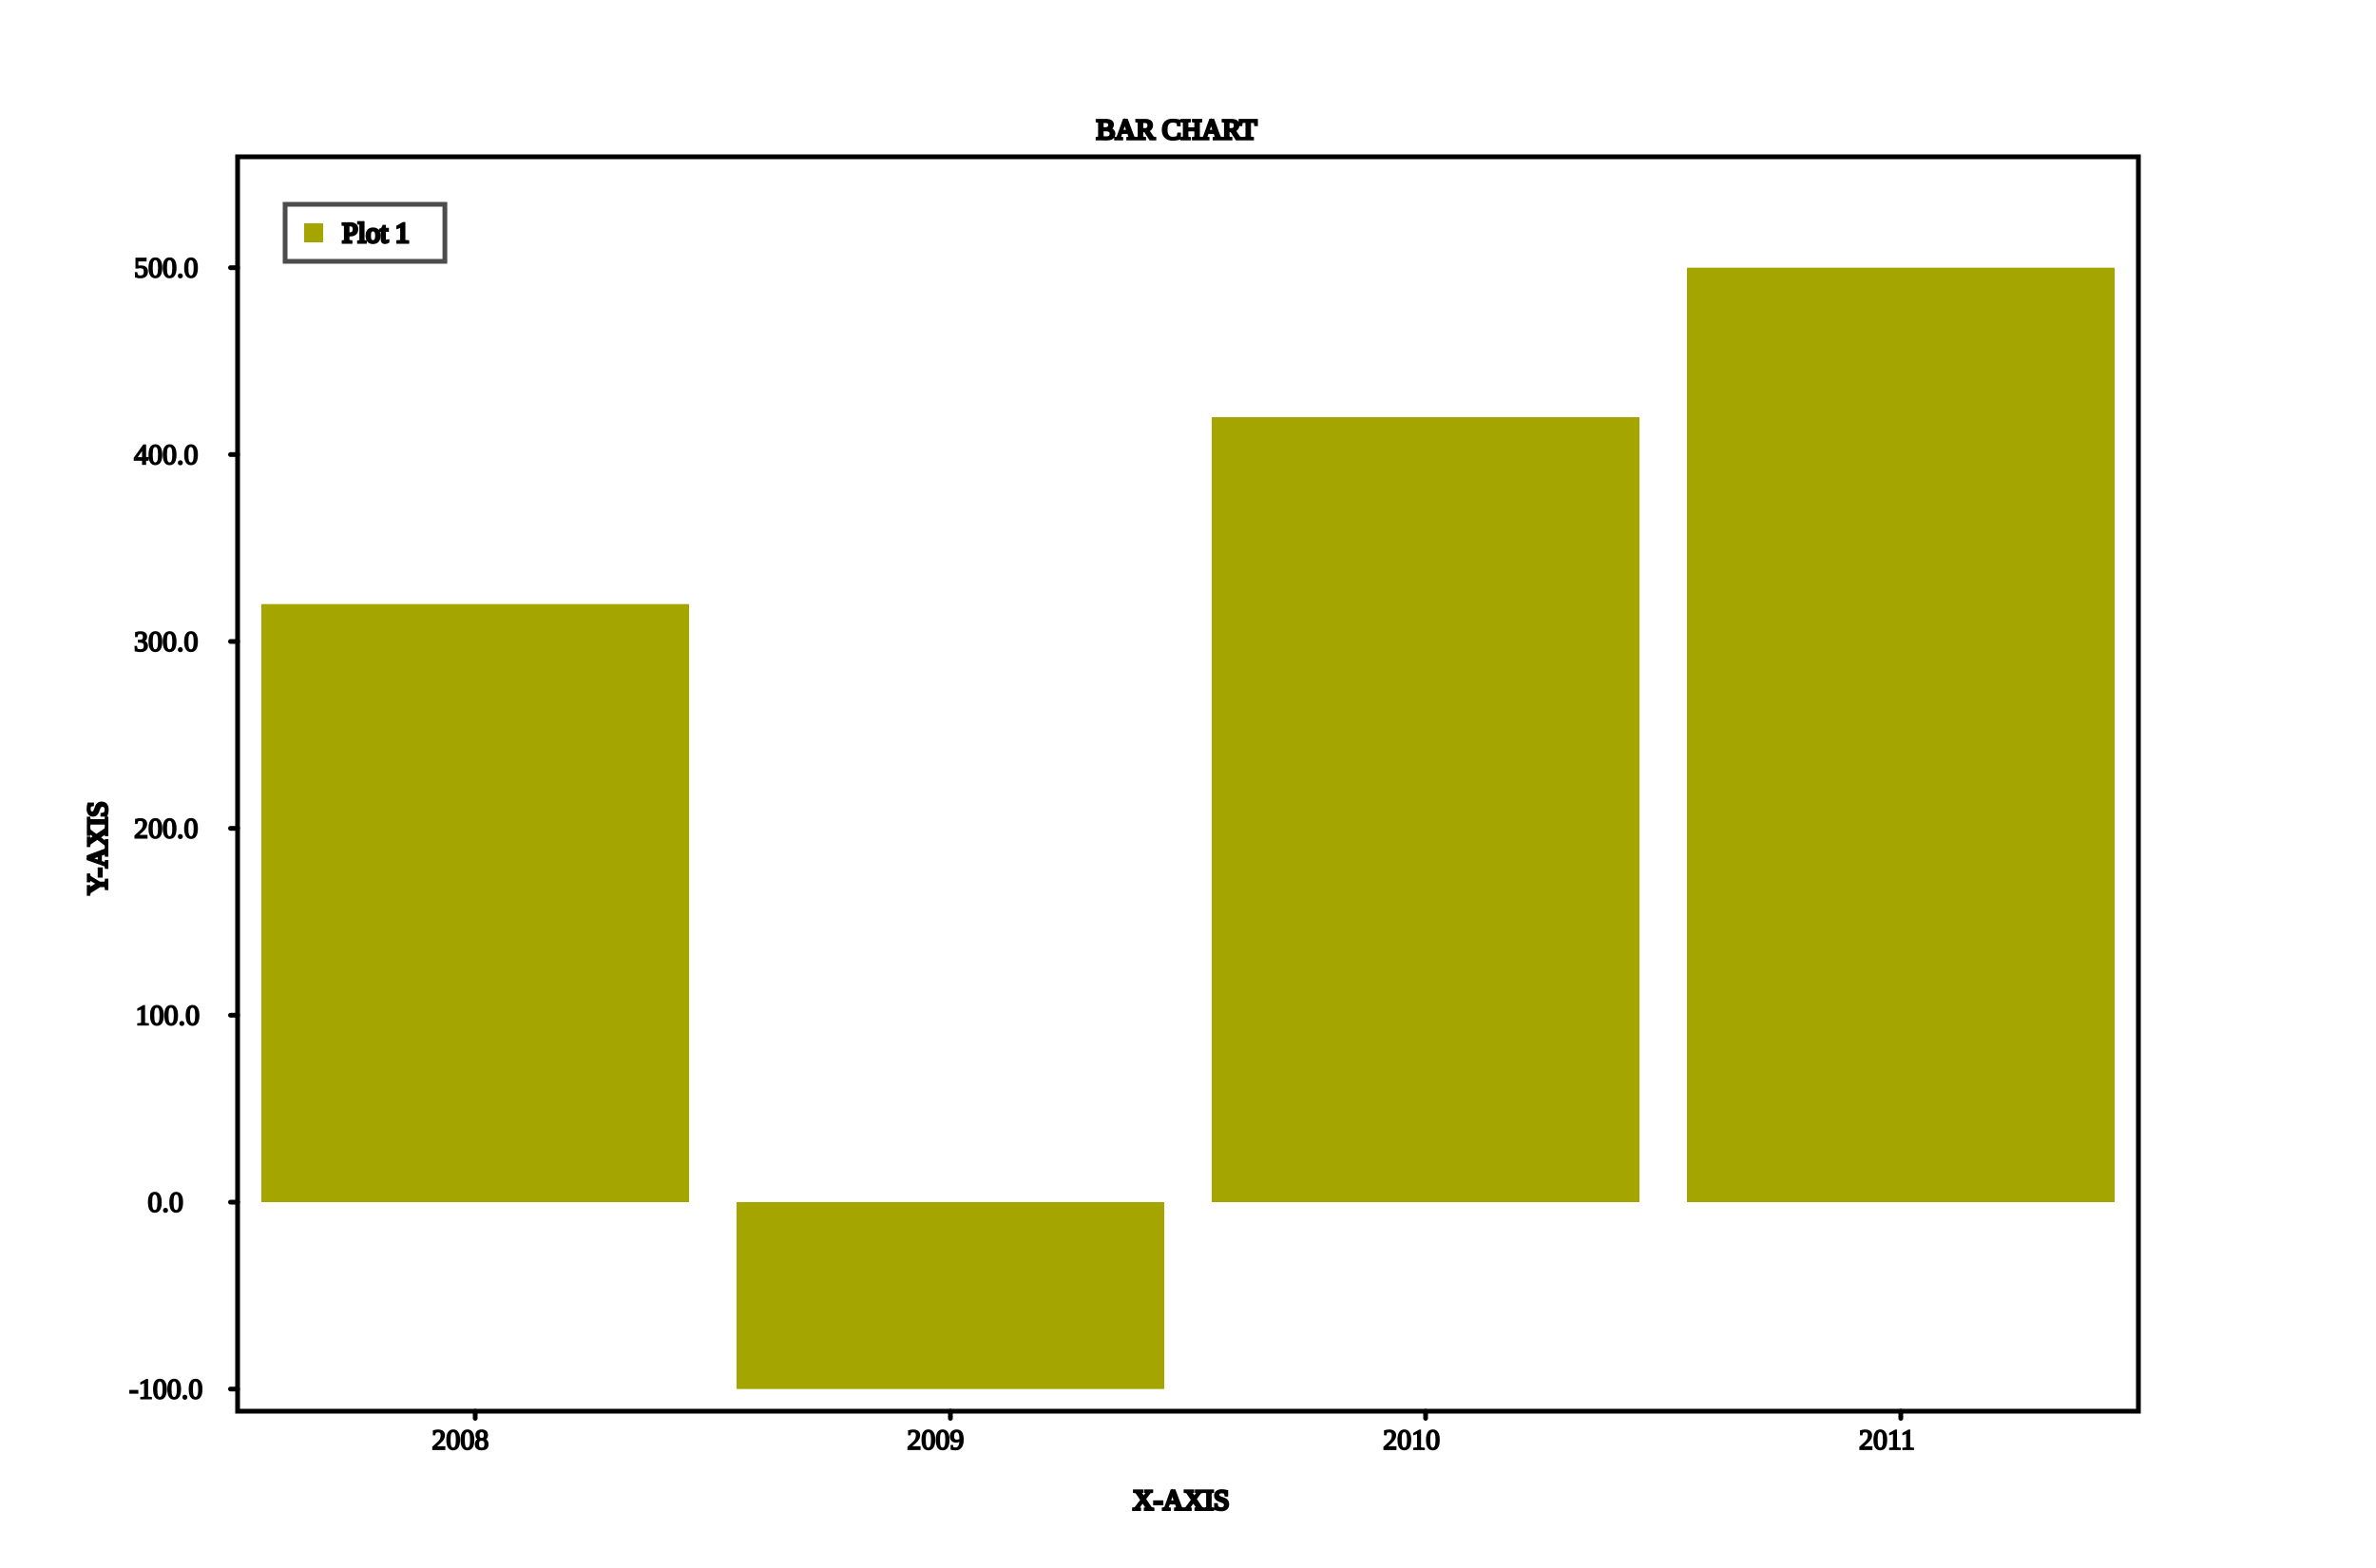
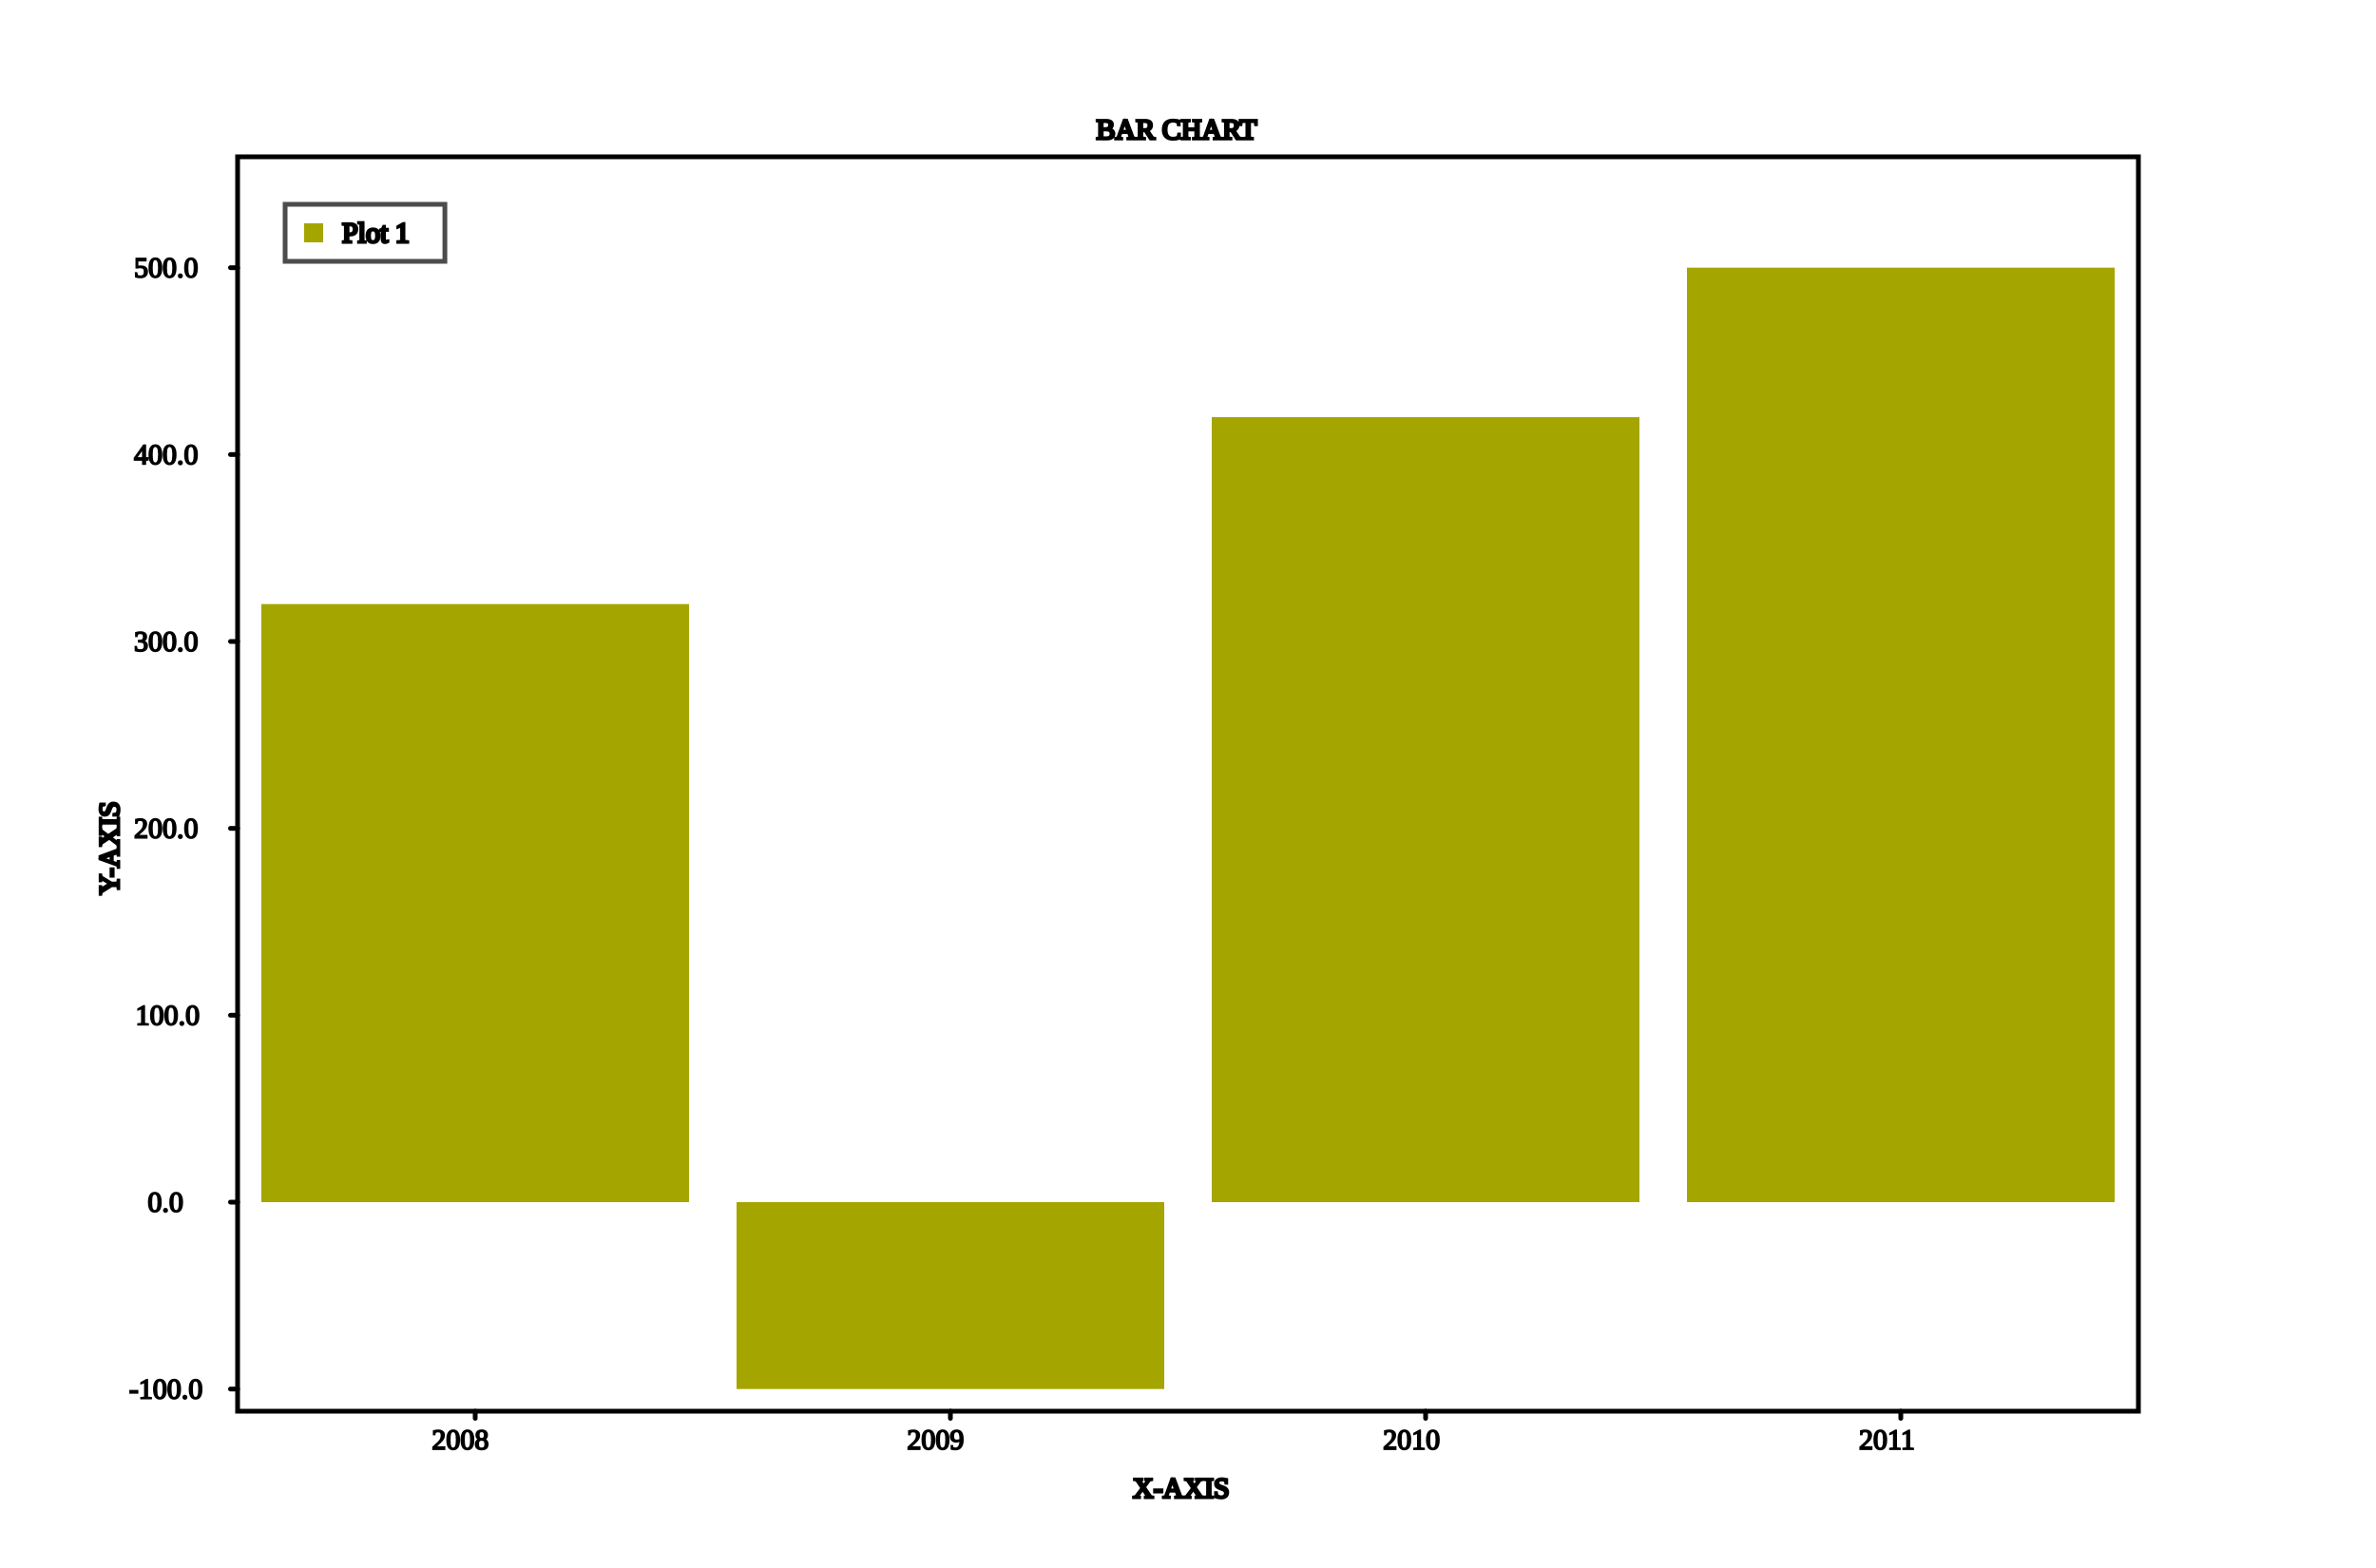
<svg xmlns="http://www.w3.org/2000/svg" height="660.0" width="1000.0" version="4.0">
  <rect width="100%" height="100%" fill="white" />
  <rect x="100.0" y="66.0" width="800.0" height="528.0" style="fill:rgb(255,255,255);stroke-width:2.0;stroke:rgb(0,0,0);opacity:1" />
  <line x1="200.0" y1="597.0" x2="200.0" y2="594.0" style="stroke:rgb(0.0,0.0,0.0);stroke-width:2.0;opacity:1.0;stroke-linecap:round" />
  <text x="181.74" y="610.0" stroke="#000000" stroke-width="0.7" transform="rotate(-0.0,181.74,610.0)">2008</text>
  <line x1="400.0" y1="597.0" x2="400.0" y2="594.0" style="stroke:rgb(0.0,0.0,0.0);stroke-width:2.0;opacity:1.0;stroke-linecap:round" />
  <text x="381.74" y="610.0" stroke="#000000" stroke-width="0.7" transform="rotate(-0.0,381.74,610.0)">2009</text>
  <line x1="600.0" y1="597.0" x2="600.0" y2="594.0" style="stroke:rgb(0.0,0.0,0.0);stroke-width:2.0;opacity:1.0;stroke-linecap:round" />
  <text x="582.06" y="610.0" stroke="#000000" stroke-width="0.7" transform="rotate(-0.0,582.06,610.0)">2010</text>
  <line x1="800.0" y1="597.0" x2="800.0" y2="594.0" style="stroke:rgb(0.0,0.0,0.0);stroke-width:2.0;opacity:1.0;stroke-linecap:round" />
  <text x="782.38" y="610.0" stroke="#000000" stroke-width="0.7" transform="rotate(-0.0,782.38,610.0)">2011</text>
  <line x1="97.0" y1="506.0" x2="100.0" y2="506.0" style="stroke:rgb(0.0,0.0,0.0);stroke-width:2.0;opacity:1.0;stroke-linecap:round" />
  <text x="62.16" y="510.0" stroke="#000000" stroke-width="0.7" transform="rotate(-0.0,62.16,510.0)">0.0</text>
  <line x1="97.0" y1="427.333" x2="100.0" y2="427.333" style="stroke:rgb(0.0,0.0,0.0);stroke-width:2.0;opacity:1.0;stroke-linecap:round" />
  <text x="57.04" y="431.333" stroke="#000000" stroke-width="0.7" transform="rotate(-0.0,57.04,431.3333)">100.0</text>
  <line x1="97.0" y1="348.667" x2="100.0" y2="348.667" style="stroke:rgb(0.0,0.0,0.0);stroke-width:2.0;opacity:1.0;stroke-linecap:round" />
  <text x="56.4" y="352.667" stroke="#000000" stroke-width="0.7" transform="rotate(-0.0,56.4,352.6667)">200.0</text>
  <line x1="97.0" y1="270" x2="100.0" y2="270" style="stroke:rgb(0.0,0.0,0.0);stroke-width:2.0;opacity:1.0;stroke-linecap:round" />
  <text x="56.4" y="274" stroke="#000000" stroke-width="0.7" transform="rotate(-0.0,56.4,274)">300.0</text>
  <line x1="97.0" y1="191.333" x2="100.0" y2="191.333" style="stroke:rgb(0.0,0.0,0.0);stroke-width:2.0;opacity:1.0;stroke-linecap:round" />
  <text x="56.4" y="195.333" stroke="#000000" stroke-width="0.7" transform="rotate(-0.0,56.4,195.3334)">400.0</text>
  <line x1="97.0" y1="112.667" x2="100.0" y2="112.667" style="stroke:rgb(0.0,0.0,0.0);stroke-width:2.0;opacity:1.0;stroke-linecap:round" />
  <text x="56.4" y="116.667" stroke="#000000" stroke-width="0.7" transform="rotate(-0.0,56.4,116.6667)">500.0</text>
  <line x1="97.0" y1="584.667" x2="100.0" y2="584.667" style="stroke:rgb(0.0,0.0,0.0);stroke-width:2.0;opacity:1.0;stroke-linecap:round" />
  <text x="54.32" y="588.667" stroke="#000000" stroke-width="0.7" transform="rotate(-0.0,54.32,588.6667)">-100.0</text>
  <rect x="110.0" y="254.267" width="180.0" height="251.733" style="fill:rgb(164.985,164.985,0.0);stroke-width:0;stroke:rgb(0,0,0);opacity:1.0" />
  <rect x="310.0" y="506.0" width="180.0" height="78.667" style="fill:rgb(164.985,164.985,0.0);stroke-width:0;stroke:rgb(0,0,0);opacity:1.0" />
  <rect x="510.0" y="175.6" width="180.0" height="330.4" style="fill:rgb(164.985,164.985,0.0);stroke-width:0;stroke:rgb(0,0,0);opacity:1.0" />
  <rect x="710.0" y="112.667" width="180.0" height="393.333" style="fill:rgb(164.985,164.985,0.0);stroke-width:0;stroke:rgb(0,0,0);opacity:1.0" />
  <text x="461.4" y="58.5" stroke="#000000" stroke-width="1.2" transform="rotate(-0.0,461.4,58.5)">BAR CHART</text>
-   <text x="476.8" y="635.4" stroke="#000000" stroke-width="1.2" transform="rotate(-0.0,476.8,635.4)">X-AXIS</text>
-   <text x="45.0" y="376.6" stroke="#000000" stroke-width="1.2" transform="rotate(-90.0,45.0,376.6)">Y-AXIS</text>
+   <text x="476.8" y="630.4" stroke="#000000" stroke-width="1.2" transform="rotate(-0.0,476.8,630.4)">X-AXIS</text>
+   <text x="50.0" y="376.6" stroke="#000000" stroke-width="1.2" transform="rotate(-90.0,50.0,376.6)">Y-AXIS</text>
  <rect x="120.0" y="86.0" width="67.24" height="24.0" style="fill:rgb(255.0,255.0,255.0);stroke-width:2.0;stroke:rgb(0.0,0.0,0.0);opacity:0.7" />
  <rect x="128.0" y="94.0" width="8.0" height="8.0" style="fill:rgb(164.985,164.985,0.0);stroke-width:0;stroke:rgb(0,0,0);opacity:1.0" />
  <text x="144.0" y="102.0" stroke="#000000" stroke-width="1.2" transform="rotate(-0.0,144.0,102.0)">Plot 1</text>
</svg>
